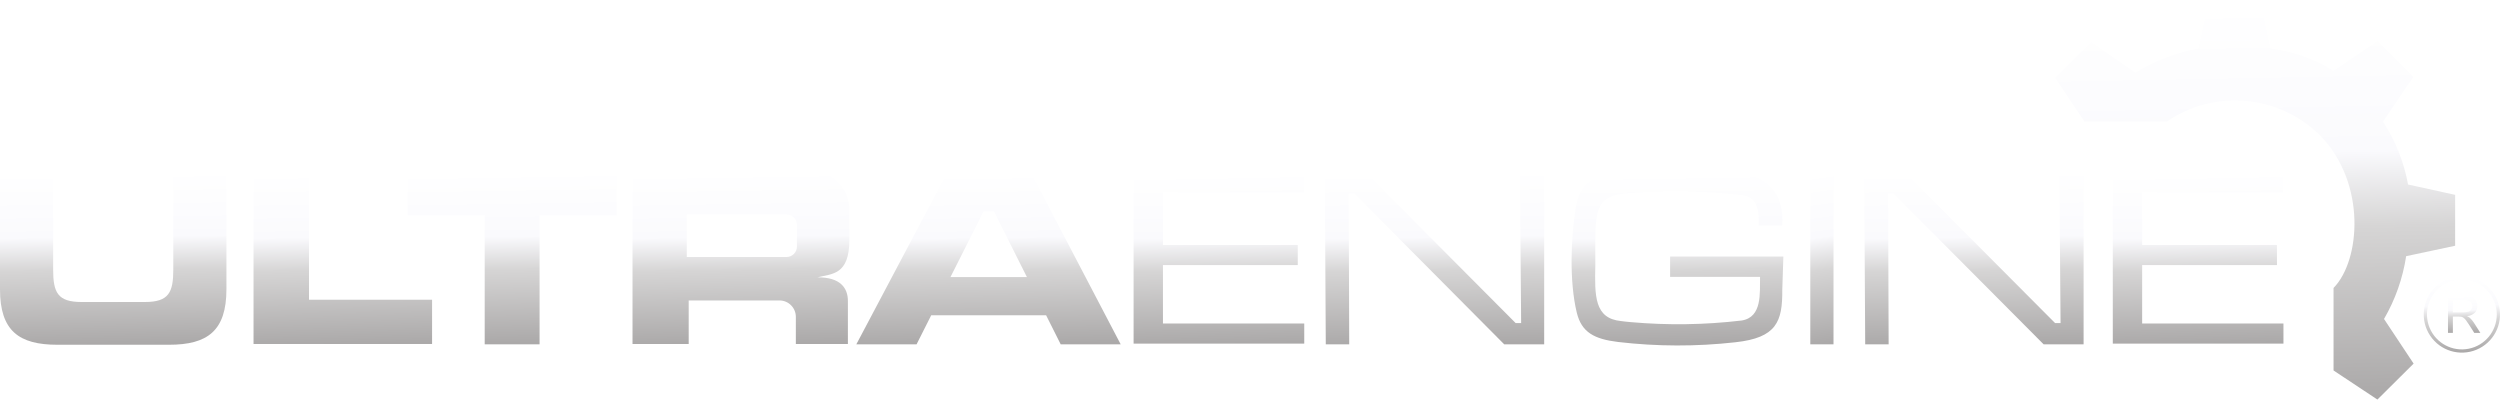
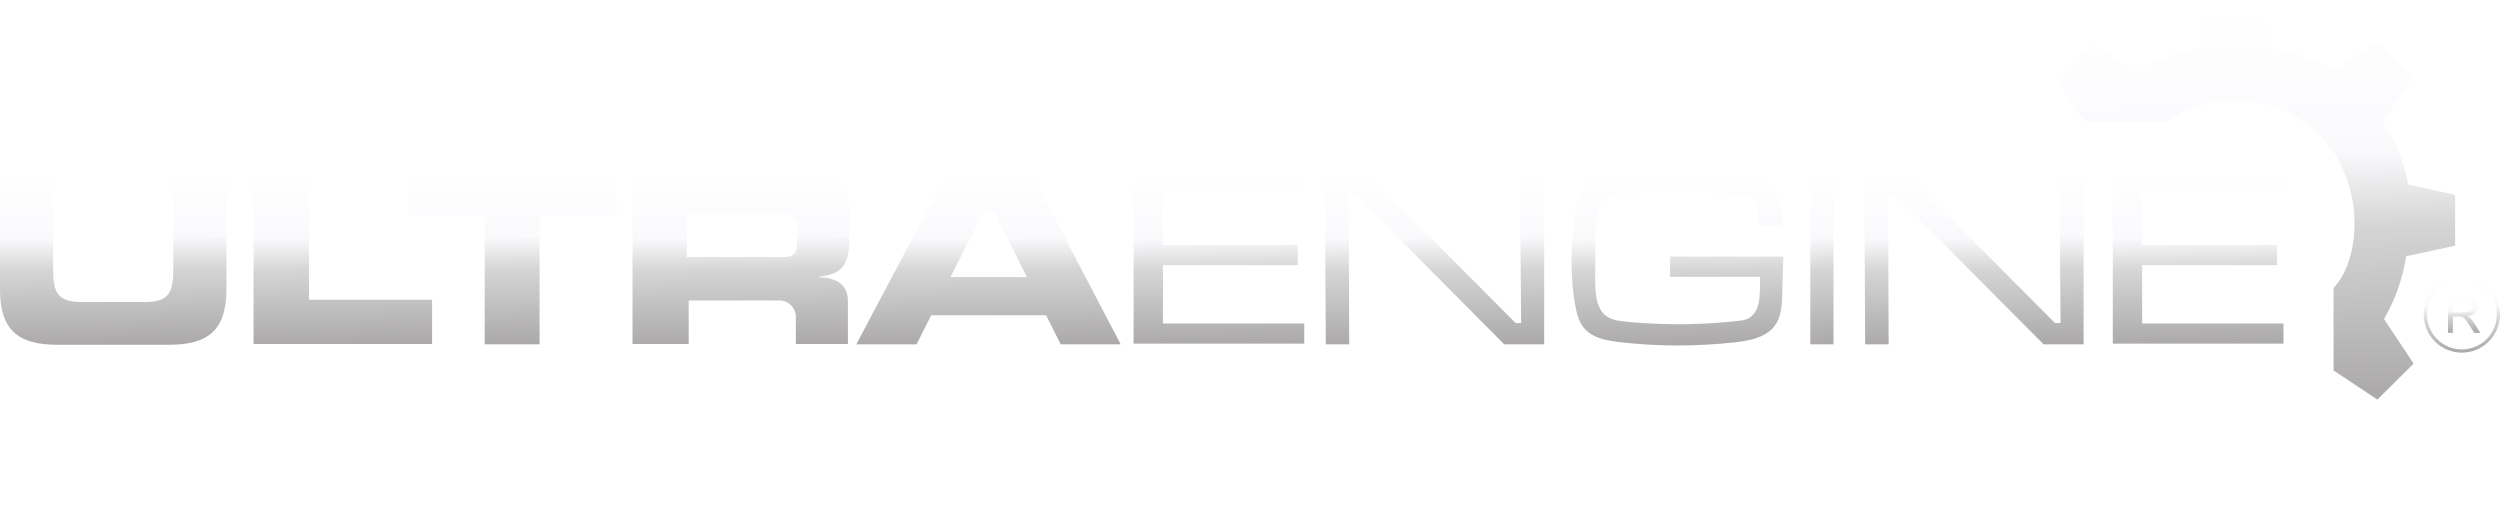
- <svg xmlns="http://www.w3.org/2000/svg" xmlns:xlink="http://www.w3.org/1999/xlink" id="Layer_1" data-name="Layer 1" viewBox="0 0 322.649 51.568">
-   <defs>
-     <style>.cls-1,.cls-10,.cls-11,.cls-12,.cls-13,.cls-14,.cls-2,.cls-3,.cls-4,.cls-6,.cls-7,.cls-8,.cls-9{fill-rule:evenodd;}.cls-1{fill:url(#GradientFill_1);}.cls-2{fill:url(#GradientFill_1-2);}.cls-3{fill:url(#GradientFill_1-3);}.cls-4{fill:url(#GradientFill_1-4);}.cls-5{fill:url(#GradientFill_1-5);}.cls-6{fill:url(#GradientFill_1-6);}.cls-7{fill:url(#GradientFill_1-7);}.cls-8{fill:url(#GradientFill_1-8);}.cls-9{fill:url(#GradientFill_1-9);}.cls-10{fill:url(#GradientFill_1-10);}.cls-11{fill:url(#GradientFill_1-11);}.cls-12{fill:url(#GradientFill_1-12);}.cls-13{fill:url(#GradientFill_1-13);}.cls-14{fill:url(#GradientFill_1-14);}</style>
+ <svg xmlns="http://www.w3.org/2000/svg" xmlns:xlink="http://www.w3.org/1999/xlink" id="Layer_1" data-name="Layer 1" viewBox="0 0 322.649 66" version="1.1" width="322.649" height="66">
+   <defs id="defs26">
+     <style id="style2">.cls-1,.cls-10,.cls-11,.cls-12,.cls-13,.cls-14,.cls-2,.cls-3,.cls-4,.cls-6,.cls-7,.cls-8,.cls-9{fill-rule:evenodd;}.cls-1{fill:url(#GradientFill_1);}.cls-2{fill:url(#GradientFill_1-2);}.cls-3{fill:url(#GradientFill_1-3);}.cls-4{fill:url(#GradientFill_1-4);}.cls-5{fill:url(#GradientFill_1-5);}.cls-6{fill:url(#GradientFill_1-6);}.cls-7{fill:url(#GradientFill_1-7);}.cls-8{fill:url(#GradientFill_1-8);}.cls-9{fill:url(#GradientFill_1-9);}.cls-10{fill:url(#GradientFill_1-10);}.cls-11{fill:url(#GradientFill_1-11);}.cls-12{fill:url(#GradientFill_1-12);}.cls-13{fill:url(#GradientFill_1-13);}.cls-14{fill:url(#GradientFill_1-14);}</style>
    <linearGradient id="GradientFill_1" x1="-40.824" y1="100.002" x2="-40.498" y2="122.306" gradientUnits="userSpaceOnUse">
-       <stop offset="0" stop-color="#fff" />
-       <stop offset="0.38" stop-color="#fafafd" />
-       <stop offset="0.57" stop-color="#d6d5d5" />
-       <stop offset="1" stop-color="#aba9a9" />
+       <stop offset="0" stop-color="#fff" id="stop4" />
+       <stop offset="0.38" stop-color="#fafafd" id="stop6" />
+       <stop offset="0.57" stop-color="#d6d5d5" id="stop8" />
+       <stop offset="1" stop-color="#aba9a9" id="stop10" />
    </linearGradient>
    <linearGradient id="GradientFill_1-2" x1="43.884" y1="22.09" x2="44.295" y2="44.396" xlink:href="#GradientFill_1" />
    <linearGradient id="GradientFill_1-3" x1="66.051" y1="22.083" x2="66.401" y2="44.282" xlink:href="#GradientFill_1" />
-     <linearGradient id="GradientFill_1-4" x1="40.093" y1="100.005" x2="40.432" y2="122.31" xlink:href="#GradientFill_1" />
+     <linearGradient id="GradientFill_1-4" x1="40.093" y1="100.005" x2="40.432" y2="122.31" xlink:href="#GradientFill_1" gradientTransform="translate(55.32435,-77.91793)" />
    <linearGradient id="GradientFill_1-5" x1="233.58" y1="22.348" x2="236.687" y2="44.222" xlink:href="#GradientFill_1" />
    <linearGradient id="GradientFill_1-6" x1="185.03" y1="22.093" x2="185.366" y2="44.439" xlink:href="#GradientFill_1" />
    <linearGradient id="GradientFill_1-7" x1="157.079" y1="22.223" x2="157.503" y2="44.347" xlink:href="#GradientFill_1" />
    <linearGradient id="GradientFill_1-8" x1="254.647" y1="22.093" x2="254.984" y2="44.439" xlink:href="#GradientFill_1" />
    <linearGradient id="GradientFill_1-9" x1="283.454" y1="22.223" x2="283.878" y2="44.347" xlink:href="#GradientFill_1" />
-     <linearGradient id="GradientFill_1-10" x1="160.991" y1="100.133" x2="161.34" y2="122.301" xlink:href="#GradientFill_1" />
-     <linearGradient id="GradientFill_1-11" x1="235.396" y1="78.294" x2="236.367" y2="129.296" xlink:href="#GradientFill_1" />
-     <linearGradient id="GradientFill_1-12" x1="71.975" y1="100.151" x2="72.252" y2="122.362" xlink:href="#GradientFill_1" />
-     <linearGradient id="GradientFill_1-13" x1="262.312" y1="113.678" x2="262.496" y2="123.335" xlink:href="#GradientFill_1" />
-     <linearGradient id="GradientFill_1-14" x1="262.595" y1="116.134" x2="262.698" y2="120.881" xlink:href="#GradientFill_1" />
+     <linearGradient id="GradientFill_1-10" x1="160.991" y1="100.133" x2="161.34" y2="122.301" xlink:href="#GradientFill_1" gradientTransform="translate(55.32435,-77.91793)" />
+     <linearGradient id="GradientFill_1-11" x1="235.396" y1="78.294" x2="236.367" y2="129.296" xlink:href="#GradientFill_1" gradientTransform="translate(55.32435,-77.91793)" />
+     <linearGradient id="GradientFill_1-12" x1="71.975" y1="100.151" x2="72.252" y2="122.362" xlink:href="#GradientFill_1" gradientTransform="translate(55.32435,-77.91793)" />
+     <linearGradient id="GradientFill_1-13" x1="262.312" y1="113.678" x2="262.496" y2="123.335" xlink:href="#GradientFill_1" gradientTransform="translate(55.32435,-77.91793)" />
+     <linearGradient id="GradientFill_1-14" x1="262.595" y1="116.134" x2="262.698" y2="120.881" xlink:href="#GradientFill_1" gradientTransform="translate(55.32435,-77.91793)" />
+     <linearGradient xlink:href="#GradientFill_1" id="linearGradient163" gradientUnits="userSpaceOnUse" x1="-40.824" y1="100.002" x2="-40.498" y2="122.306" gradientTransform="translate(55.32435,-77.91793)" />
  </defs>
-   <path class="cls-1" d="M-55.324,100.003h6.858v12.696c0,2.967.581,4.195,3.664,4.195h8.179c3.083,0,3.664-1.228,3.664-4.195v-12.696h6.858v15.243c0,5.382-2.454,7.165-7.401,7.165h-14.422c-4.947,0-7.401-1.783-7.401-7.165Z" transform="translate(55.32435 -77.91793)" />
-   <polygon class="cls-2" points="32.721 22.085 39.878 22.085 39.878 38.683 55.764 38.683 55.764 44.394 39.878 44.394 32.739 44.394 32.721 44.394 32.721 22.085" />
-   <polygon class="cls-3" points="52.602 22.085 79.59 22.085 79.59 27.781 69.636 27.781 69.636 44.439 62.555 44.439 62.555 27.781 52.602 27.781 52.602 22.085" />
-   <path class="cls-4" d="M26.307,100.003h23.048a4.952,4.952,0,0,1,4.937,4.937v3.941c0,4.565-2.26,4.357-4.123,4.83,2.94-.027,3.935,1.355,3.935,3.047v5.554h-6.717v-3.508a2.118,2.118,0,0,0-2.111-2.111H33.558v5.619h-7.25v-22.309Zm7.005,5.596v5.486h12.876a1.343,1.343,0,0,0,1.339-1.339v-2.808a1.343,1.343,0,0,0-1.339-1.339Z" transform="translate(55.32435 -77.91793)" />
-   <rect class="cls-5" x="233.637" y="22.128" width="2.994" height="22.311" />
-   <polygon class="cls-6" points="171.105 44.439 170.978 22.093 176.092 22.093 195.604 41.691 196.318 41.691 196.161 22.085 199.291 22.085 199.291 44.439 194.133 44.439 174.755 24.941 174.063 24.944 174.129 44.439 171.105 44.439" />
-   <polygon class="cls-7" points="146.301 44.347 146.301 22.22 168.281 22.22 168.281 24.816 150.09 24.816 150.09 31.615 167.488 31.615 167.488 34.21 150.09 34.21 150.09 41.751 168.326 41.751 168.326 44.347 146.301 44.347" />
-   <polygon class="cls-8" points="240.722 44.439 240.595 22.093 245.709 22.093 265.222 41.691 265.935 41.691 265.779 22.085 268.908 22.085 268.908 44.439 263.75 44.439 244.352 24.952 243.68 24.944 243.746 44.439 240.722 44.439" />
-   <polygon class="cls-9" points="272.676 44.347 272.676 22.22 294.656 22.22 294.656 24.816 276.465 24.816 276.465 31.615 293.863 31.615 293.863 34.21 276.465 34.21 276.465 41.751 294.701 41.751 294.701 44.347 272.676 44.347" />
-   <path class="cls-10" d="M148.045,104.697c.495-3.046,2.146-4.139,5.466-4.433a91.265,91.265,0,0,1,15.139-.035c4.15.316,6.3,2.615,6.045,6.778l-3.05.001c.066-1.753-.053-3.622-2.105-3.903a76.674,76.674,0,0,0-14.406-.278c-4.95.267-4.566,2.381-4.566,9.27-.094,4.051-.115,6.911,3.312,7.256.379.038.792.112,1.254.137a69.318,69.318,0,0,0,14.313-.207c2.692-.419,2.336-3.58,2.379-5.63h-11.607v-2.624h14.617l-.14,4.282c.036,4.132-.74,6.198-6.045,6.778a66.317,66.317,0,0,1-15.139-.035c-3.062-.372-4.715-1.229-5.336-3.784C147.199,114.25,147.406,108.634,148.045,104.697Z" transform="translate(55.32435 -77.91793)" />
-   <path class="cls-11" d="M224.317,93.613h-10.617l-3.788-5.65,4.642-4.608,5.716,3.946a23.867,23.867,0,0,1,8.139-3.116l1.356-6.267h6.569l1.367,6.267a19.945,19.945,0,0,1,8.14,2.881l5.694-3.856,4.596,4.641-3.912,5.762a22.052,22.052,0,0,1,3.239,8.117l6.077,1.335v6.569l-6.322,1.345a22.99,22.99,0,0,1-2.858,8.105l3.821,5.76-4.673,4.642-5.661-3.756v-10.65c3.471-3.532,4.262-13.452-1.649-19.592A15.586,15.586,0,0,0,224.317,93.613Z" transform="translate(55.32435 -77.91793)" />
-   <path class="cls-12" d="M89.311,122.357l-11.697-22.354H67.024l-11.831,22.354H62.968l1.89-3.75h14.829l1.882,3.75Zm-21.97-8.679,4.274-8.48h1.34l4.256,8.48Z" transform="translate(55.32435 -77.91793)" />
-   <path class="cls-13" d="M262.404,113.586a4.921,4.921,0,1,1-3.479,1.441,4.904,4.904,0,0,1,3.479-1.441Zm3.186,1.734a4.505,4.505,0,1,0,1.32,3.186A4.492,4.492,0,0,0,265.59,115.32Z" transform="translate(55.32435 -77.91793)" />
-   <path class="cls-14" d="M260.61,120.88v-4.749h2.105a2.81,2.81,0,0,1,.965.128,1.055,1.055,0,0,1,.527.451,1.348,1.348,0,0,1,.197.715,1.196,1.196,0,0,1-.327.852,1.655,1.655,0,0,1-1.009.44,1.624,1.624,0,0,1,.379.236,3.189,3.189,0,0,1,.52.632l.821,1.293h-.785l-.628-.988c-.182-.286-.334-.504-.452-.655a1.44,1.44,0,0,0-.319-.317.96.96,0,0,0-.286-.126,1.971,1.971,0,0,0-.349-.022h-.727v2.109Zm.63-2.653h1.349a2.006,2.006,0,0,0,.672-.09.699.699,0,0,0,.367-.285.768.768,0,0,0,.126-.426.71.71,0,0,0-.243-.555,1.135,1.135,0,0,0-.769-.216h-1.501Z" transform="translate(55.32435 -77.91793)" />
+   <path class="cls-1" d="m 0,22.085 h 6.858 v 12.696 c 0,2.967 0.581,4.195 3.664,4.195 h 8.179 c 3.083,0 3.664,-1.228 3.664,-4.195 V 22.085 h 6.858 v 15.243 c 0,5.382 -2.454,7.165 -7.401,7.165 H 7.401 C 2.454,44.493 0,42.71 0,37.327 Z" id="path28" style="fill:url(#linearGradient163)" />
+   <polygon class="cls-2" points="32.739,44.394 32.721,44.394 32.721,22.085 39.878,22.085 39.878,38.683 55.764,38.683 55.764,44.394 39.878,44.394 " id="polygon30" style="fill:url(#GradientFill_1-2)" />
+   <polygon class="cls-3" points="62.555,27.781 52.602,27.781 52.602,22.085 79.59,22.085 79.59,27.781 69.636,27.781 69.636,44.439 62.555,44.439 " id="polygon32" style="fill:url(#GradientFill_1-3)" />
+   <path class="cls-4" d="m 81.632,22.085 h 23.048 a 4.952,4.952 0 0 1 4.937,4.937 v 3.941 c 0,4.565 -2.26,4.357 -4.123,4.83 2.94,-0.027 3.935,1.355 3.935,3.047 v 5.554 h -6.717 V 40.886 A 2.118,2.118 0 0 0 100.601,38.775 H 88.882 v 5.619 h -7.25 V 22.085 Z m 7.005,5.596 v 5.486 h 12.876 a 1.343,1.343 0 0 0 1.339,-1.339 v -2.808 a 1.343,1.343 0 0 0 -1.339,-1.339 z" id="path34" style="fill:url(#GradientFill_1-4)" />
+   <rect class="cls-5" x="233.637" y="22.128" width="2.994" height="22.311" id="rect36" style="fill:url(#GradientFill_1-5)" />
+   <polygon class="cls-6" points="199.291,22.085 199.291,44.439 194.133,44.439 174.755,24.941 174.063,24.944 174.129,44.439 171.105,44.439 170.978,22.093 176.092,22.093 195.604,41.691 196.318,41.691 196.161,22.085 " id="polygon38" style="fill:url(#GradientFill_1-6)" />
+   <polygon class="cls-7" points="167.488,31.615 167.488,34.21 150.09,34.21 150.09,41.751 168.326,41.751 168.326,44.347 146.301,44.347 146.301,22.22 168.281,22.22 168.281,24.816 150.09,24.816 150.09,31.615 " id="polygon40" style="fill:url(#GradientFill_1-7)" />
+   <polygon class="cls-8" points="268.908,22.085 268.908,44.439 263.75,44.439 244.352,24.952 243.68,24.944 243.746,44.439 240.722,44.439 240.595,22.093 245.709,22.093 265.222,41.691 265.935,41.691 265.779,22.085 " id="polygon42" style="fill:url(#GradientFill_1-8)" />
+   <polygon class="cls-9" points="293.863,31.615 293.863,34.21 276.465,34.21 276.465,41.751 294.701,41.751 294.701,44.347 272.676,44.347 272.676,22.22 294.656,22.22 294.656,24.816 276.465,24.816 276.465,31.615 " id="polygon44" style="fill:url(#GradientFill_1-9)" />
+   <path class="cls-10" d="m 203.37,26.779 c 0.495,-3.046 2.146,-4.139 5.466,-4.433 a 91.265,91.265 0 0 1 15.139,-0.035 c 4.15,0.316 6.3,2.615 6.045,6.778 l -3.05,6e-4 c 0.066,-1.753 -0.053,-3.622 -2.105,-3.903 a 76.674,76.674 0 0 0 -14.406,-0.278 c -4.95,0.267 -4.566,2.381 -4.566,9.27 -0.094,4.051 -0.115,6.911 3.312,7.256 0.379,0.038 0.792,0.112 1.254,0.137 a 69.318,69.318 0 0 0 14.313,-0.207 c 2.692,-0.419 2.336,-3.58 2.379,-5.63 h -11.607 v -2.624 h 14.617 l -0.14,4.282 c 0.036,4.132 -0.74,6.198 -6.045,6.778 a 66.317,66.317 0 0 1 -15.139,-0.035 c -3.062,-0.372 -4.715,-1.229 -5.336,-3.784 -0.976,-4.018 -0.77,-9.635 -0.13,-13.572 z" id="path46" style="fill:url(#GradientFill_1-10)" />
+   <path class="cls-11" d="m 279.642,15.695 h -10.617 l -3.788,-5.65 4.642,-4.608 5.716,3.946 a 23.867,23.867 0 0 1 8.139,-3.116 L 285.09,0 h 6.569 l 1.367,6.267 a 19.945,19.945 0 0 1 8.14,2.881 l 5.694,-3.856 4.596,4.641 -3.912,5.762 a 22.052,22.052 0 0 1 3.239,8.117 l 6.077,1.335 v 6.569 l -6.322,1.345 a 22.99,22.99 0 0 1 -2.858,8.105 l 3.821,5.76 -4.673,4.642 -5.661,-3.756 v -10.65 c 3.471,-3.532 4.262,-13.452 -1.649,-19.592 a 15.586,15.586 0 0 0 -19.875,-1.876 z" id="path48" style="fill:url(#GradientFill_1-11)" />
+   <path class="cls-12" d="M 144.636,44.439 132.939,22.085 H 122.348 L 110.518,44.439 h 7.775 l 1.89,-3.75 h 14.829 l 1.882,3.75 z m -21.97,-8.679 4.274,-8.48 h 1.34 l 4.256,8.48 z" id="path50" style="fill:url(#GradientFill_1-12)" />
+   <path class="cls-13" d="m 317.729,35.668 a 4.921,4.921 0 1 1 -3.479,1.441 4.904,4.904 0 0 1 3.479,-1.441 z m 3.186,1.734 a 4.505,4.505 0 1 0 1.32,3.186 4.492,4.492 0 0 0 -1.32,-3.186 z" id="path52" style="fill:url(#GradientFill_1-13)" />
+   <path class="cls-14" d="m 315.934,42.962 v -4.749 h 2.105 a 2.81,2.81 0 0 1 0.965,0.128 1.055,1.055 0 0 1 0.527,0.451 1.348,1.348 0 0 1 0.197,0.715 1.196,1.196 0 0 1 -0.327,0.852 1.655,1.655 0 0 1 -1.009,0.44 1.624,1.624 0 0 1 0.379,0.236 3.189,3.189 0 0 1 0.52,0.632 l 0.821,1.293 h -0.785 l -0.628,-0.988 c -0.182,-0.286 -0.334,-0.504 -0.452,-0.655 a 1.44,1.44 0 0 0 -0.319,-0.317 0.96,0.96 0 0 0 -0.286,-0.126 1.971,1.971 0 0 0 -0.349,-0.022 h -0.727 v 2.109 z m 0.63,-2.653 h 1.349 a 2.006,2.006 0 0 0 0.672,-0.09 0.699,0.699 0 0 0 0.367,-0.285 0.768,0.768 0 0 0 0.126,-0.426 0.71,0.71 0 0 0 -0.243,-0.555 1.135,1.135 0 0 0 -0.769,-0.216 h -1.501 z" id="path54" style="fill:url(#GradientFill_1-14)" />
</svg>
